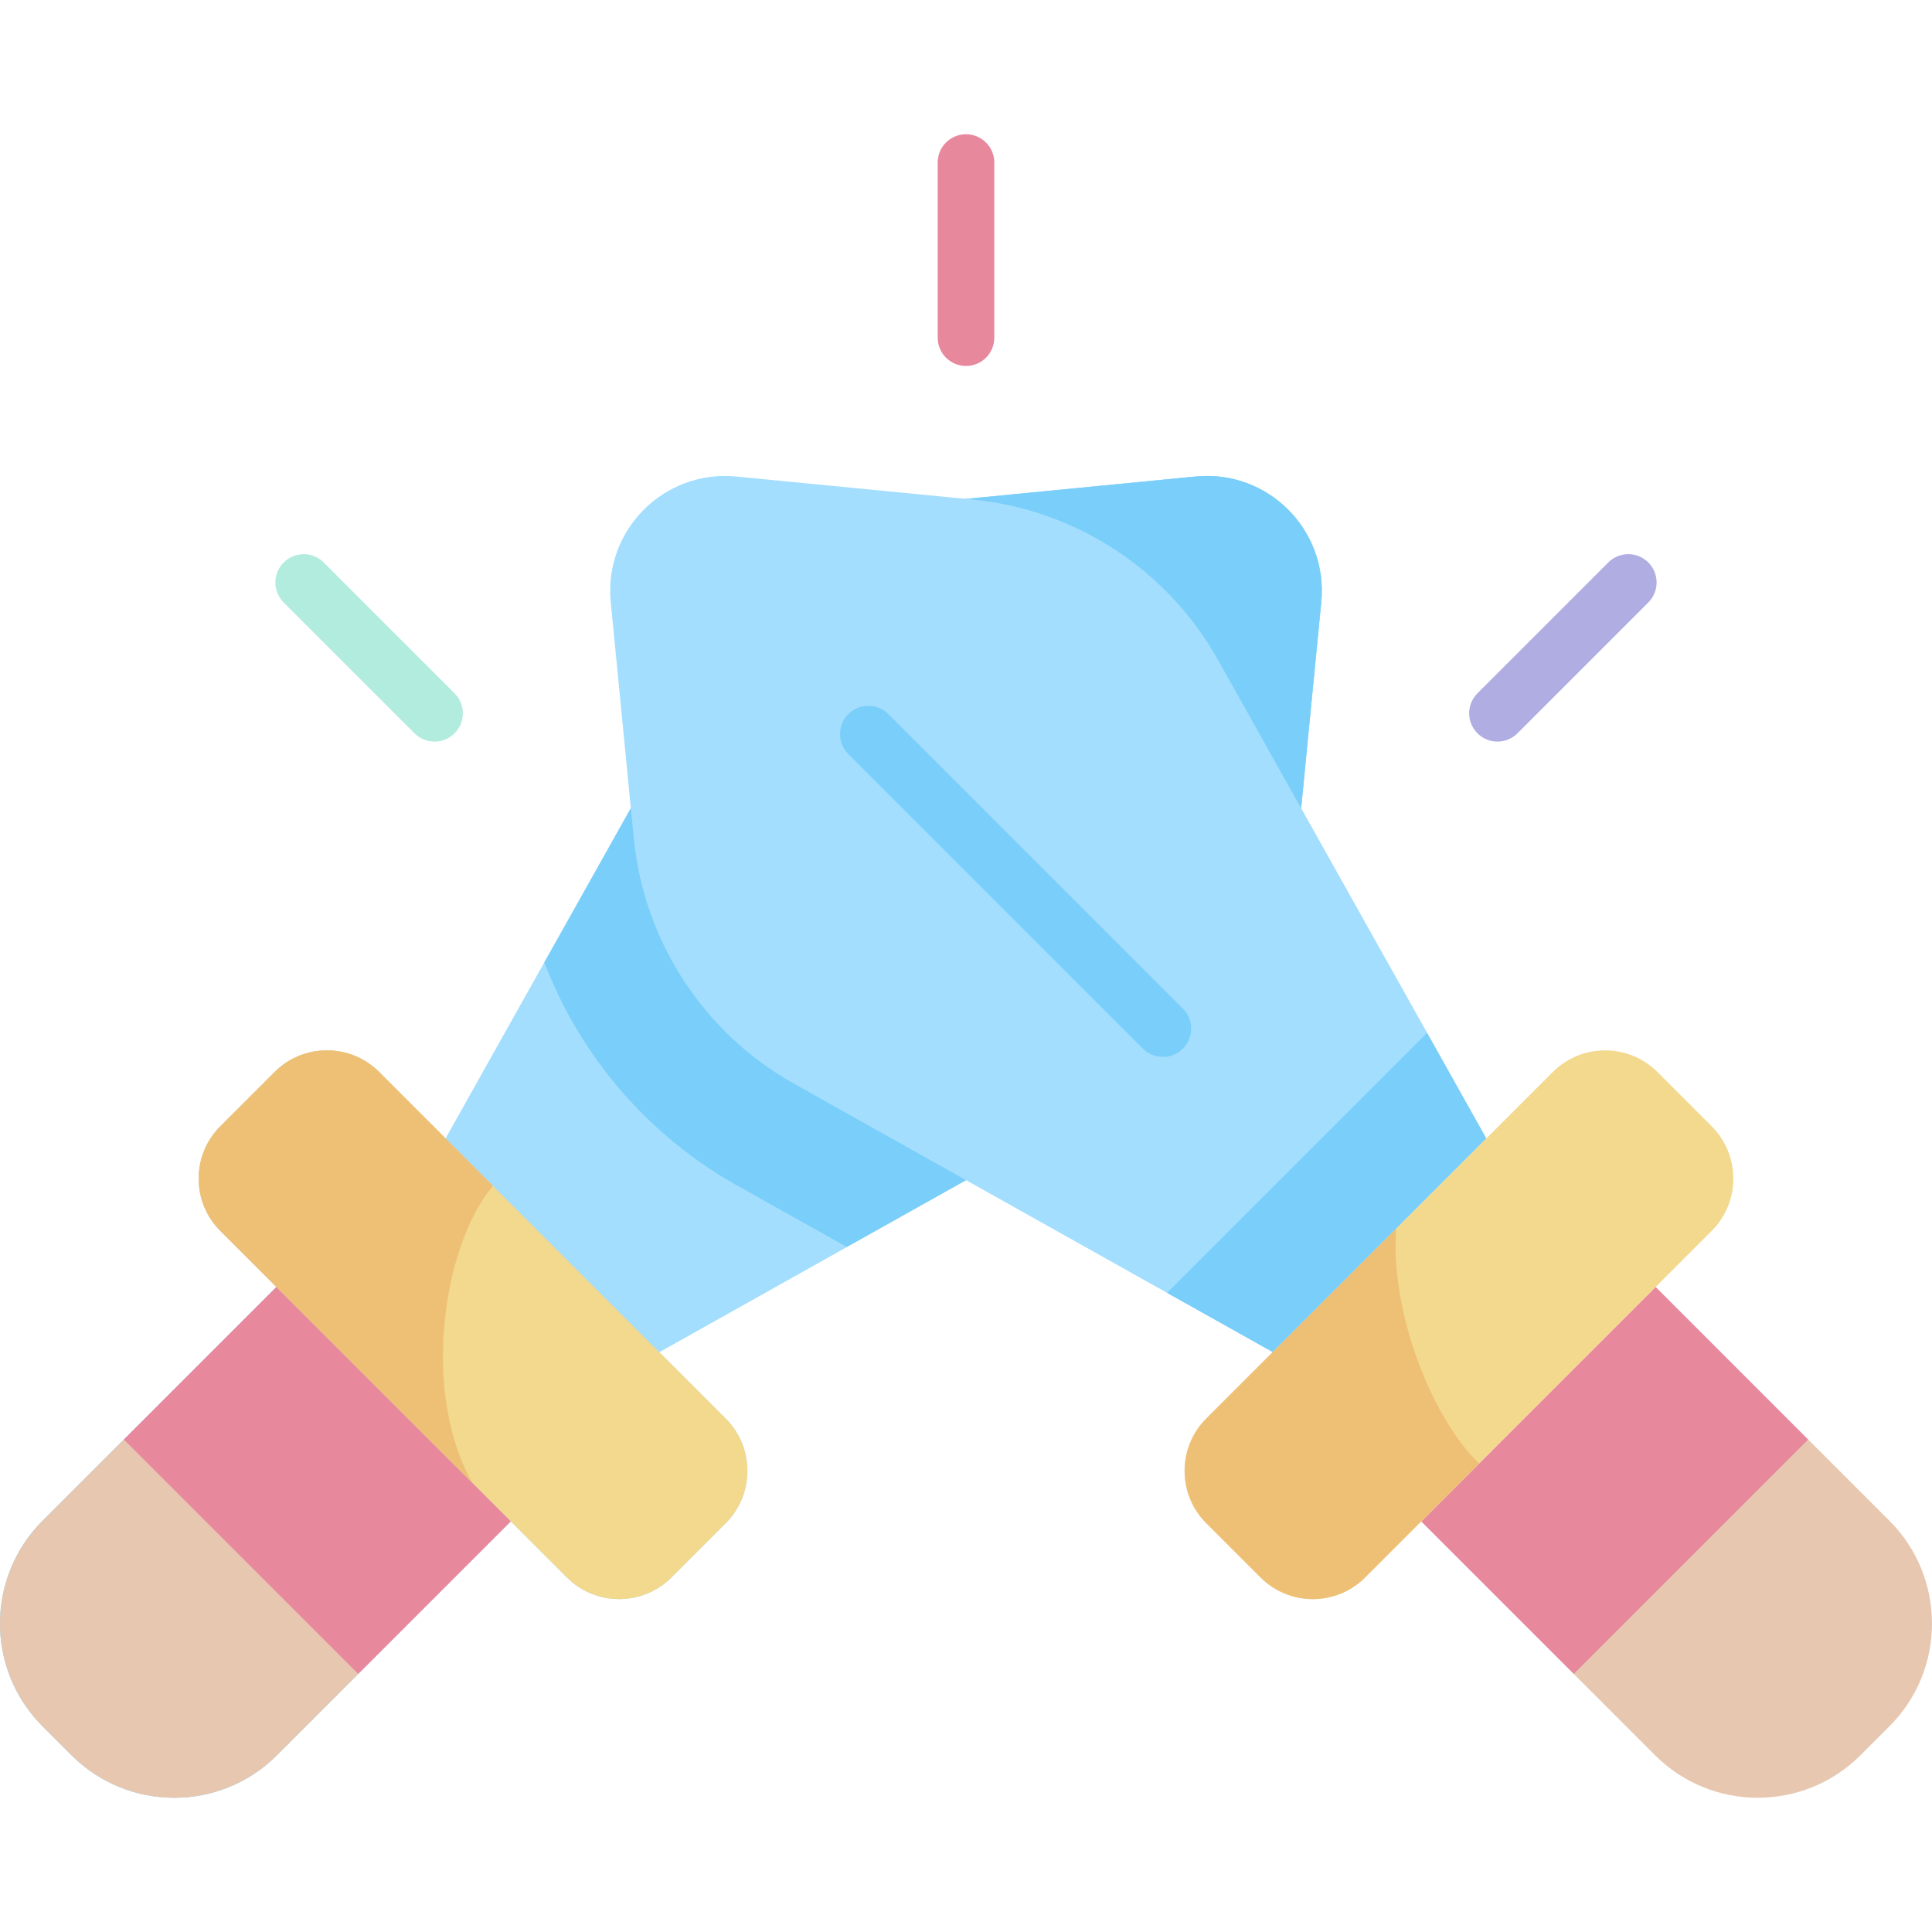
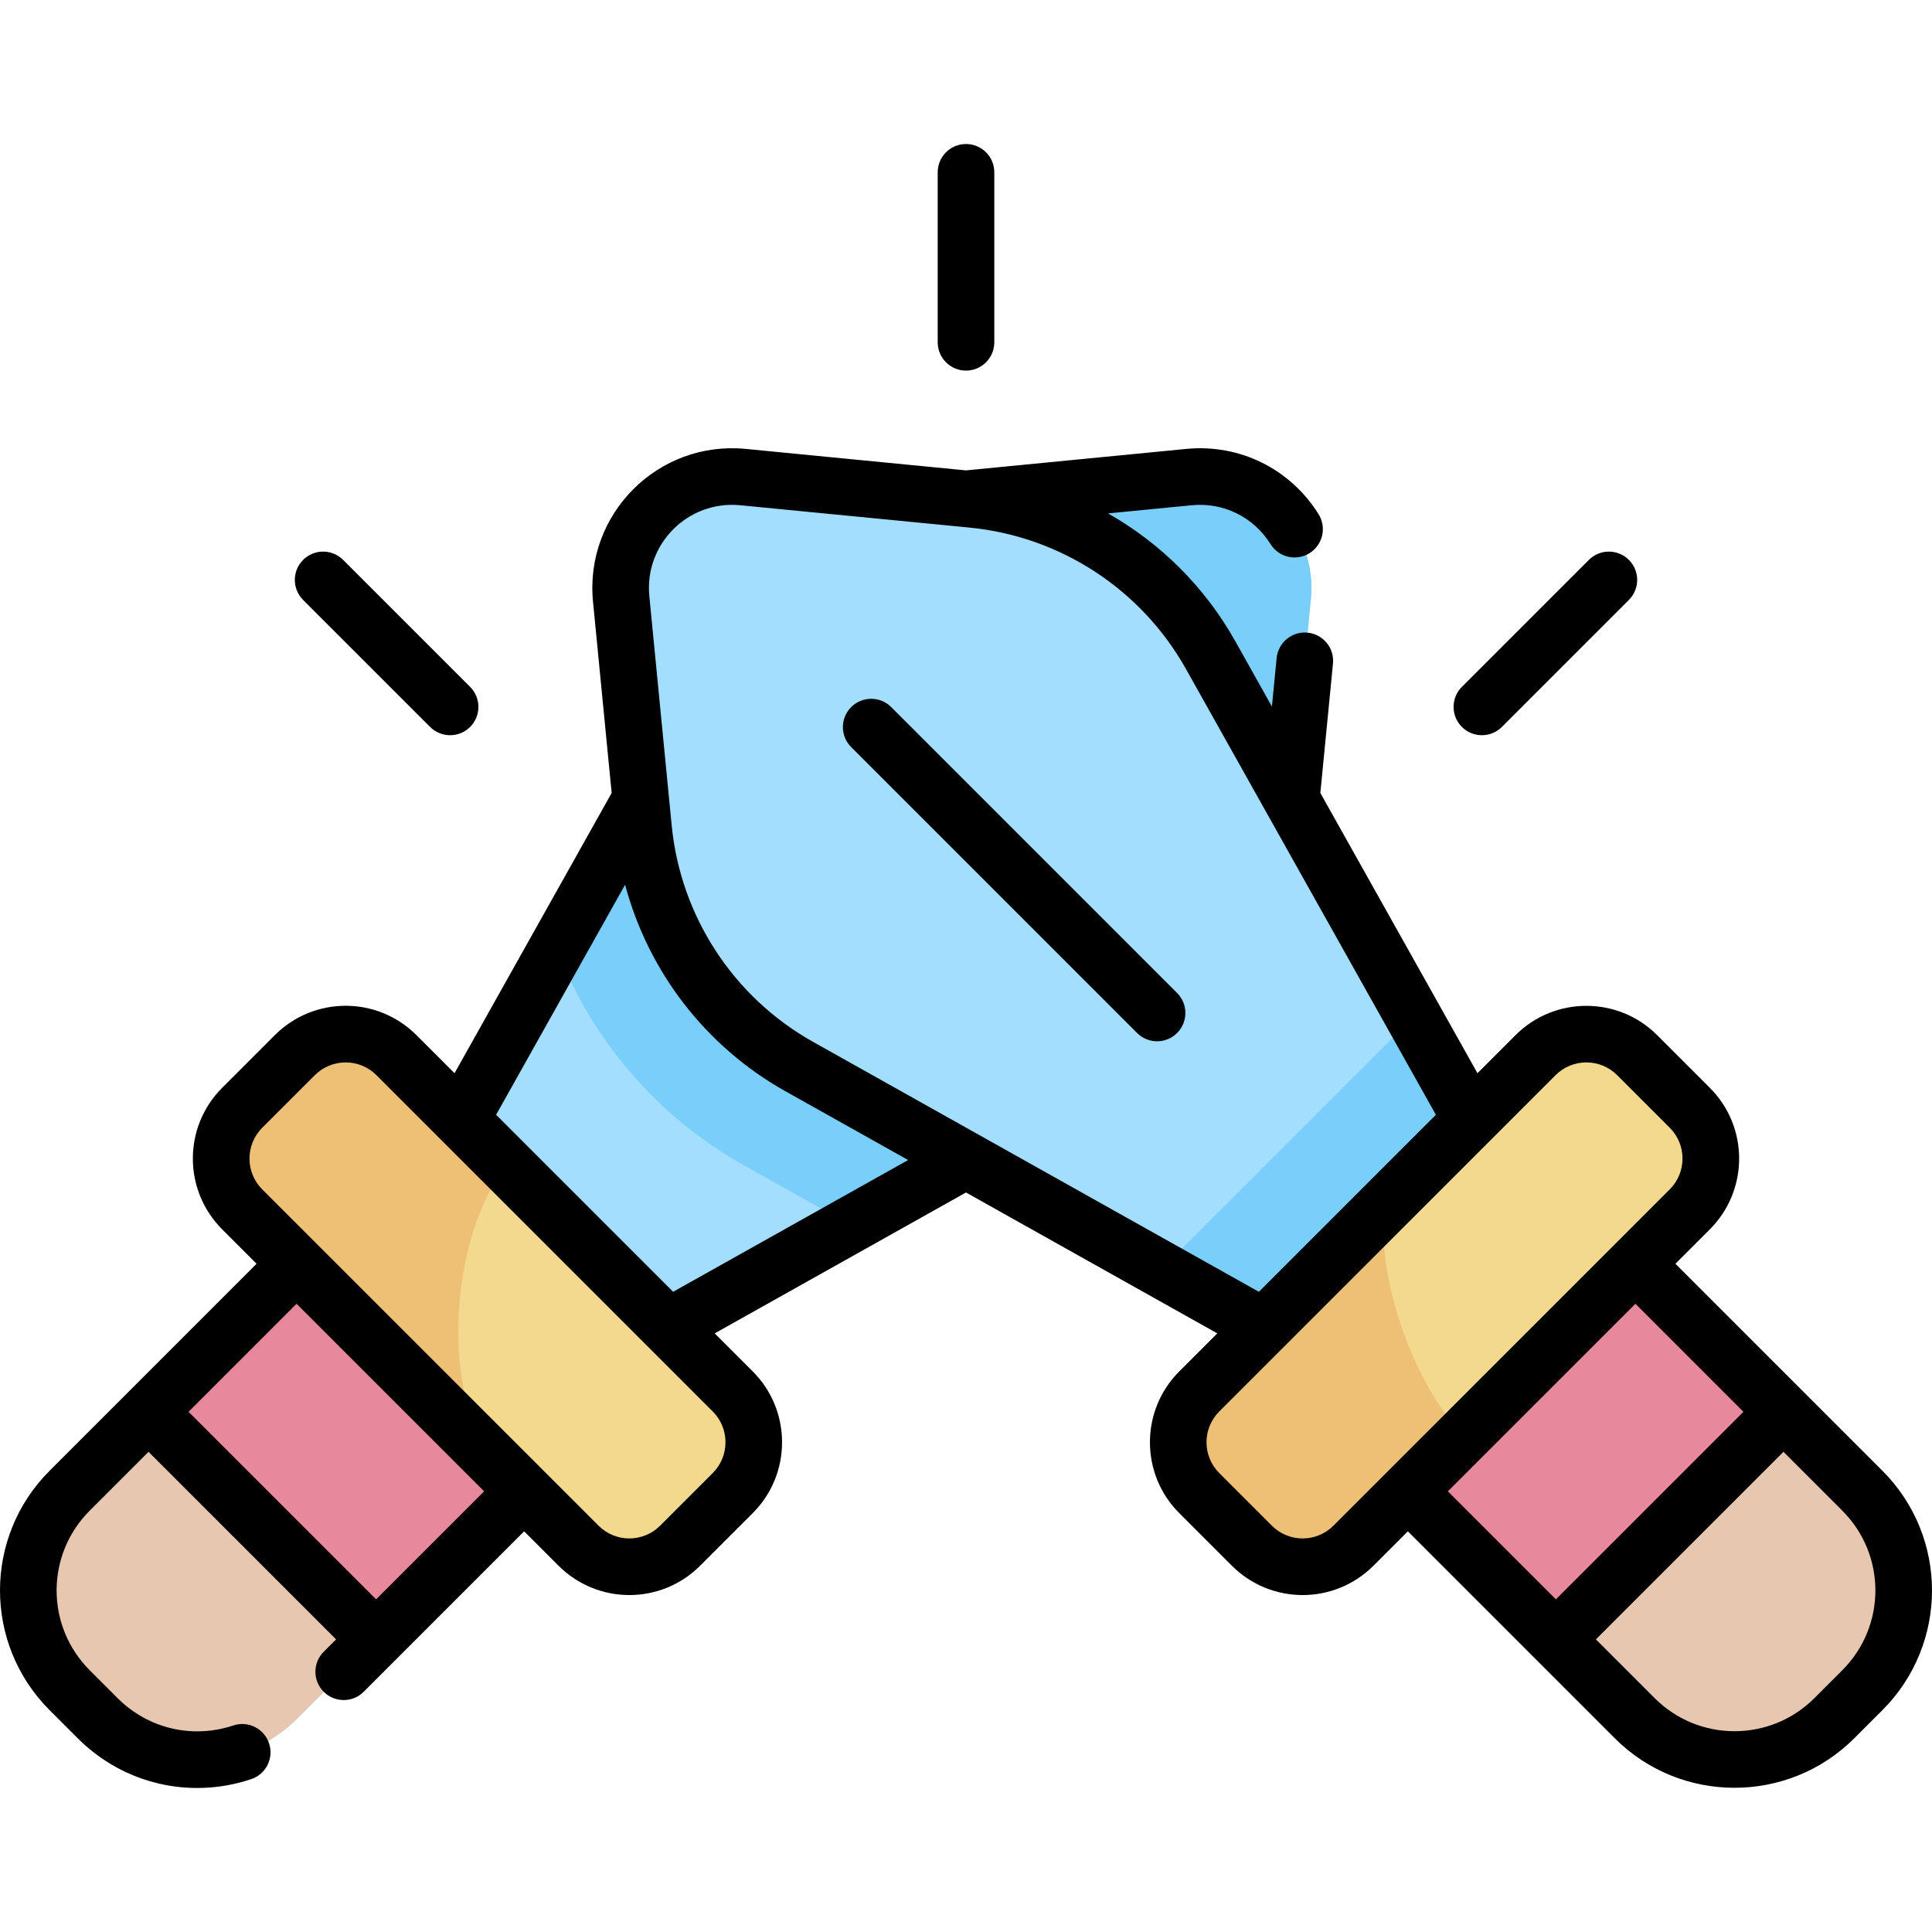
- <svg xmlns="http://www.w3.org/2000/svg" id="Capa_1" enable-background="new 0 0 512 512" height="512" viewBox="0 0 512 512" width="512">
+ <svg xmlns="http://www.w3.org/2000/svg" id="Capa_1" enable-background="new 0 0 512.02 512.02" height="512" viewBox="0 0 512.02 512.02" width="512">
  <g>
-     <path d="m464.527 428.953 14.656-47.472-40.423-40.424-62.129 62.129 40.423 40.423z" fill="#e7889d" />
-     <path d="m417.054 443.609 21.536 21.536c15.041 15.041 39.428 15.041 54.469 0l7.659-7.659c15.041-15.041 15.041-39.428 0-54.469l-21.536-21.536z" fill="#e7c7af" />
+     <path d="m433.415 334.919-60.308 60.308 60.144 60.144c14.601 14.601 38.273 14.601 52.873 0l7.435-7.435c14.601-14.601 14.601-38.273 0-52.873z" fill="#e7889d" />
+     <path d="m412.346 434.466 20.905 20.905c14.601 14.601 38.273 14.601 52.873 0l7.435-7.435c14.601-14.601 14.601-38.273 0-52.873l-20.905-20.905z" fill="#e7c7af" />
    <g fill="#a3defe">
-       <path d="m58.391 326.208 91.827 91.827c7.659 7.659 20.076 7.659 27.734 0l14.373-14.373c7.659-7.659 7.659-20.076 0-27.734l-91.827-91.827c-7.659-7.659-20.076-7.659-27.734 0l-14.373 14.373c-7.658 7.659-7.658 20.076 0 27.734z" />
-       <path d="m73.241 341.057 62.128 62.128-61.959 61.96c-15.041 15.041-39.428 15.041-54.469 0l-7.659-7.659c-15.041-15.041-15.041-39.428 0-54.469z" />
-       <path d="m94.946 443.609-21.536 21.536c-15.041 15.041-39.428 15.041-54.469 0l-7.659-7.659c-15.041-15.041-15.041-39.428 0-54.469l21.536-21.536z" />
-       <path d="m254.3 132.381 62.583-6.101c19.089-1.861 35.124 14.175 33.264 33.264l-6.101 62.583c-2.665 27.342-18.539 51.65-42.502 65.085l-126.83 71.106-56.603-56.603 71.105-126.83c13.434-23.965 37.742-39.839 65.084-42.504z" />
+       <path d="m64.191 320.505 89.136 89.136c7.434 7.434 19.488 7.434 26.922 0l13.952-13.951c7.434-7.434 7.434-19.488 0-26.922l-89.137-89.137c-7.434-7.434-19.487-7.434-26.922 0l-13.951 13.952c-7.434 7.434-7.434 19.488 0 26.922z" />
+       <path d="m78.605 334.919 60.308 60.308-60.144 60.144c-14.601 14.601-38.273 14.601-52.873 0l-7.435-7.435c-14.601-14.601-14.601-38.273 0-52.873z" />
+       <path d="m99.674 434.466-20.905 20.905c-14.601 14.601-38.273 14.601-52.873 0l-7.435-7.435c-14.601-14.601-14.601-38.273 0-52.873l20.905-20.905z" />
+       <path d="m254.36 132.356 60.749-5.922c18.53-1.806 34.095 13.76 32.289 32.289l-5.922 60.749c-2.587 26.541-17.996 50.137-41.257 63.178l-123.115 69.022-54.945-54.944 69.022-123.115c13.042-23.261 36.638-38.67 63.179-41.257z" />
    </g>
-     <path d="m150.218 418.035-91.827-91.827c-7.659-7.659-7.659-20.076 0-27.734l14.373-14.373c7.659-7.659 20.076-7.659 27.734 0l91.827 91.827c7.659 7.659 7.659 20.076 0 27.734l-14.373 14.373c-7.658 7.659-20.075 7.659-27.734 0z" fill="#f2d98d" />
-     <path d="m32.817 381.481 14.656 47.472 47.473 14.656 40.423-40.423-62.128-62.129z" fill="#e7889d" />
-     <path d="m32.817 381.481-21.536 21.536c-15.041 15.041-15.041 39.428 0 54.469l7.659 7.659c15.041 15.041 39.428 15.041 54.469 0l21.536-21.536z" fill="#e7c7af" />
-     <path d="m344.046 222.126 6.101-62.583c1.861-19.089-14.175-35.124-33.264-33.264l-62.583 6.101c-27.342 2.665-51.65 18.54-65.085 42.502l-71.105 126.83 56.603 56.603 126.83-71.106c23.963-13.433 39.837-37.741 42.503-65.083z" fill="#a3defe" />
-     <path d="m350.147 159.543c1.861-19.089-14.175-35.125-33.264-33.264l-62.583 6.101c-27.342 2.665-51.65 18.539-65.085 42.502l-44.954 80.184c9.495 24.767 27.407 45.83 51.081 59.102l29.058 16.291 77.142-43.249c23.963-13.434 39.837-37.743 42.502-65.085z" fill="#7acefa" />
-     <g>
-       <path d="m115.156 196.532c-1.92 0-3.839-.732-5.303-2.197l-34.674-34.674c-2.929-2.929-2.929-7.678 0-10.606 2.929-2.929 7.678-2.929 10.606 0l34.674 34.674c2.929 2.929 2.929 7.678 0 10.606-1.464 1.465-3.384 2.197-5.303 2.197z" fill="#b2ecde" />
-       <path d="m396.844 196.532c-1.919 0-3.839-.732-5.303-2.197-2.929-2.929-2.929-7.678 0-10.606l34.674-34.674c2.929-2.929 7.678-2.929 10.607 0s2.929 7.678 0 10.606l-34.674 34.674c-1.465 1.465-3.384 2.197-5.304 2.197z" fill="#b0ade2" />
-       <path d="m256 96.984c-4.142 0-7.5-3.358-7.5-7.5v-46.41c0-4.142 3.358-7.5 7.5-7.5s7.5 3.358 7.5 7.5v46.411c0 4.142-3.358 7.499-7.5 7.499z" fill="#e7889d" />
-     </g>
-     <path d="m257.7 132.381-62.583-6.101c-19.089-1.861-35.124 14.175-33.264 33.264l6.101 62.583c2.665 27.342 18.54 51.65 42.502 65.085l126.831 71.106 56.603-56.603-71.105-126.83c-13.435-23.965-37.743-39.839-65.085-42.504z" fill="#a3defe" />
-     <path d="m308.169 280.095c-1.919 0-3.839-.732-5.303-2.197l-78.053-78.053c-2.929-2.929-2.929-7.678 0-10.606 2.929-2.929 7.678-2.929 10.606 0l78.053 78.053c2.929 2.929 2.929 7.678 0 10.606-1.464 1.465-3.384 2.197-5.303 2.197z" fill="#7acefa" />
-     <path d="m309.281 342.615 28.006 15.701 56.603-56.603-15.701-28.006z" fill="#7acefa" />
-     <path d="m453.609 326.208-91.827 91.827c-7.659 7.659-20.076 7.659-27.734 0l-14.373-14.373c-7.659-7.659-7.659-20.076 0-27.734l91.827-91.827c7.659-7.659 20.076-7.659 27.734 0l14.373 14.373c7.658 7.659 7.658 20.076 0 27.734z" fill="#f2d98d" />
-     <path d="m369.99 325.613-50.315 50.315c-7.659 7.659-7.659 20.076 0 27.734l14.373 14.372c7.659 7.659 20.076 7.659 27.734 0l30.206-30.206c-11.473-10.717-23.617-38.617-21.998-62.215z" fill="#eec076" />
-     <path d="m130.633 314.236-30.135-30.135c-7.659-7.659-20.076-7.659-27.734 0l-14.373 14.373c-7.659 7.659-7.659 20.076 0 27.734l66.794 66.794c-13.819-24.506-7.584-63.263 5.448-78.766z" fill="#eec076" />
+     <path d="m153.327 409.641-89.136-89.136c-7.434-7.434-7.434-19.488 0-26.922l13.951-13.952c7.434-7.434 19.488-7.434 26.922 0l89.137 89.137c7.434 7.434 7.434 19.487 0 26.922l-13.952 13.951c-7.434 7.435-19.487 7.435-26.922 0z" fill="#f2d98d" />
+     <path d="m138.913 395.227-60.308-60.308-60.144 60.144c-14.601 14.601-14.601 38.273 0 52.873l7.435 7.435c14.6 14.601 38.273 14.601 52.873 0z" fill="#e7889d" />
+     <path d="m39.366 374.158-20.905 20.905c-14.601 14.601-14.601 38.273 0 52.873l7.435 7.435c14.6 14.601 38.273 14.601 52.873 0l20.905-20.905z" fill="#e7c7af" />
+     <path d="m341.476 219.472 5.922-60.749c1.806-18.529-13.76-34.095-32.289-32.289l-60.749 5.922c-26.541 2.587-50.137 17.996-63.178 41.257l-69.022 123.115 54.945 54.944 123.115-69.022c23.26-13.041 38.669-36.637 41.256-63.178z" fill="#a3defe" />
+     <path d="m347.399 158.723c1.806-18.53-13.76-34.095-32.289-32.289l-60.749 5.922c-26.541 2.587-50.137 17.996-63.178 41.257l-43.637 77.834c9.217 24.042 26.604 44.487 49.585 57.37l28.207 15.814 74.882-41.982c23.261-13.041 38.67-36.637 41.257-63.178z" fill="#7acefa" />
+     <path d="m257.66 132.356-60.749-5.922c-18.53-1.806-34.095 13.76-32.289 32.289l5.922 60.749c2.587 26.541 17.996 50.137 41.257 63.178l123.115 69.022 54.945-54.944-69.022-123.115c-13.042-23.261-36.638-38.67-63.179-41.257z" fill="#a3defe" />
+     <path d="m307.73 336.431 27.186 15.241 54.944-54.944-15.241-27.186z" fill="#7acefa" />
+     <path d="m447.829 320.505-89.136 89.136c-7.434 7.434-19.488 7.434-26.922 0l-13.951-13.951c-7.434-7.434-7.434-19.488 0-26.922l89.137-89.137c7.434-7.434 19.488-7.434 26.922 0l13.951 13.952c7.434 7.434 7.434 19.488-.001 26.922z" fill="#f2d98d" />
+     <path d="m366.661 319.927-48.841 48.841c-7.434 7.434-7.434 19.487 0 26.922l13.952 13.951c7.434 7.434 19.487 7.434 26.922 0l29.322-29.322c-11.139-10.402-22.927-37.485-21.355-60.392z" fill="#eec076" />
+     <path d="m134.316 308.883-29.252-29.252c-7.434-7.434-19.487-7.434-26.922 0l-13.951 13.952c-7.434 7.434-7.434 19.487 0 26.922l64.837 64.837c-13.414-23.788-7.363-61.409 5.288-76.459z" fill="#eec076" />
+     <path d="m113.989 192.651c2.929 2.929 7.678 2.929 10.606 0 2.929-2.929 2.929-7.678 0-10.606l-33.659-33.659c-2.929-2.929-7.678-2.929-10.606 0-2.929 2.929-2.929 7.678 0 10.606zm142.021-94.434c4.142 0 7.5-3.358 7.5-7.5v-45.051c0-4.142-3.358-7.5-7.5-7.5s-7.5 3.358-7.5 7.5v45.051c0 4.142 3.358 7.5 7.5 7.5zm142.021 94.434 33.659-33.659c2.929-2.929 2.929-7.678 0-10.606-2.929-2.929-7.678-2.929-10.607 0l-33.659 33.659c-2.929 2.929-2.929 7.678 0 10.606 2.93 2.929 7.678 2.929 10.607 0zm-161.843-5.258c-2.929-2.929-7.678-2.929-10.606 0-2.929 2.929-2.929 7.678 0 10.607l75.766 75.766c2.929 2.929 7.678 2.929 10.606 0 2.929-2.929 2.929-7.678 0-10.606zm262.675 202.367-54.841-54.841 9.111-9.111c10.37-10.369 10.372-27.157 0-37.528l-13.951-13.952c-10.347-10.346-27.183-10.346-37.528.001l-10.094 10.094-41.639-74.27 3.344-34.298c.402-4.123-2.615-7.79-6.737-8.192-4.124-.396-7.79 2.615-8.192 6.737l-1.253 12.853-9.702-17.306c-8.05-14.359-19.8-25.982-33.729-33.884l22.187-2.163c8.399-.826 16.402 3.132 20.884 10.31 2.2 3.523 6.83 4.577 10.334 2.389 3.513-2.194 4.583-6.82 2.389-10.334-7.52-12.042-20.956-18.666-35.062-17.294l-58.374 5.69-58.37-5.69c-23.257-2.266-42.744 17.274-40.482 40.481l4.943 50.702-41.639 74.27-10.094-10.094c-10.369-10.37-27.157-10.372-37.528 0l-13.952 13.95c-10.37 10.369-10.372 27.157 0 37.528l9.111 9.111-54.841 54.841c-17.542 17.541-17.545 45.935-.001 63.48l7.435 7.435c12.111 12.111 29.727 16.259 45.975 10.839 3.929-1.311 6.052-5.559 4.741-9.488s-5.557-6.052-9.488-4.741c-10.826 3.612-22.559.846-30.621-7.216l-7.435-7.435c-11.68-11.68-11.682-30.585 0-42.267l15.602-15.602 49.702 49.702-3.28 3.28c-2.929 2.929-2.929 7.678 0 10.607s7.678 2.929 10.606 0c15.652-15.652 28.086-28.086 42.519-42.52l9.111 9.111c10.371 10.371 27.157 10.372 37.528 0l13.952-13.951c10.346-10.347 10.346-27.182 0-37.528l-10.094-10.094 66.6-37.338 66.6 37.338-10.094 10.094c-10.346 10.346-10.347 27.181 0 37.528l13.951 13.951c10.372 10.372 27.157 10.372 37.529 0l9.111-9.111c20.848 20.848 34.183 34.184 54.841 54.841 17.499 17.5 45.978 17.502 63.48 0l7.434-7.435c17.542-17.541 17.546-45.935.001-63.48zm-399.189 34.1-49.702-49.702 28.632-28.633 49.702 49.702zm89.223-33.473-13.952 13.951c-4.508 4.509-11.806 4.509-16.314 0-.001 0-.001 0-.001 0l-89.137-89.136c-4.498-4.498-4.498-11.817 0-16.315l13.952-13.952c4.498-4.498 11.817-4.498 16.315 0 100.499 100.499-34.074-34.072 89.137 89.137 4.498 4.498 4.498 11.817 0 16.315zm-10.506-48.035-46.912-46.912 34.186-60.977c6.136 23.027 21.338 42.882 42.468 54.728l32.541 18.243zm37.078-66.244c-21.108-11.834-35.112-33.278-37.46-57.363l-5.922-60.749c-1.348-13.822 10.254-25.438 24.097-24.097.117.011 60.862 5.933 60.749 5.922 24.085 2.348 45.529 16.352 57.363 37.46l66.245 118.16-46.912 46.912zm137.921 128.23c-4.509 4.509-11.806 4.51-16.315 0l-13.951-13.951c-4.499-4.498-4.499-11.817 0-16.316 31.098-31.097 58.05-58.05 89.137-89.137 4.5-4.499 11.817-4.497 16.315 0l13.951 13.952c4.498 4.498 4.498 11.817 0 16.315zm30.324-9.111 49.702-49.702 28.632 28.633-49.702 49.702zm104.542 47.406-7.434 7.435c-11.652 11.653-30.614 11.653-42.267 0l-15.602-15.602 49.702-49.702 15.602 15.602c11.679 11.681 11.681 30.586-.001 42.267z" />
  </g>
</svg>
